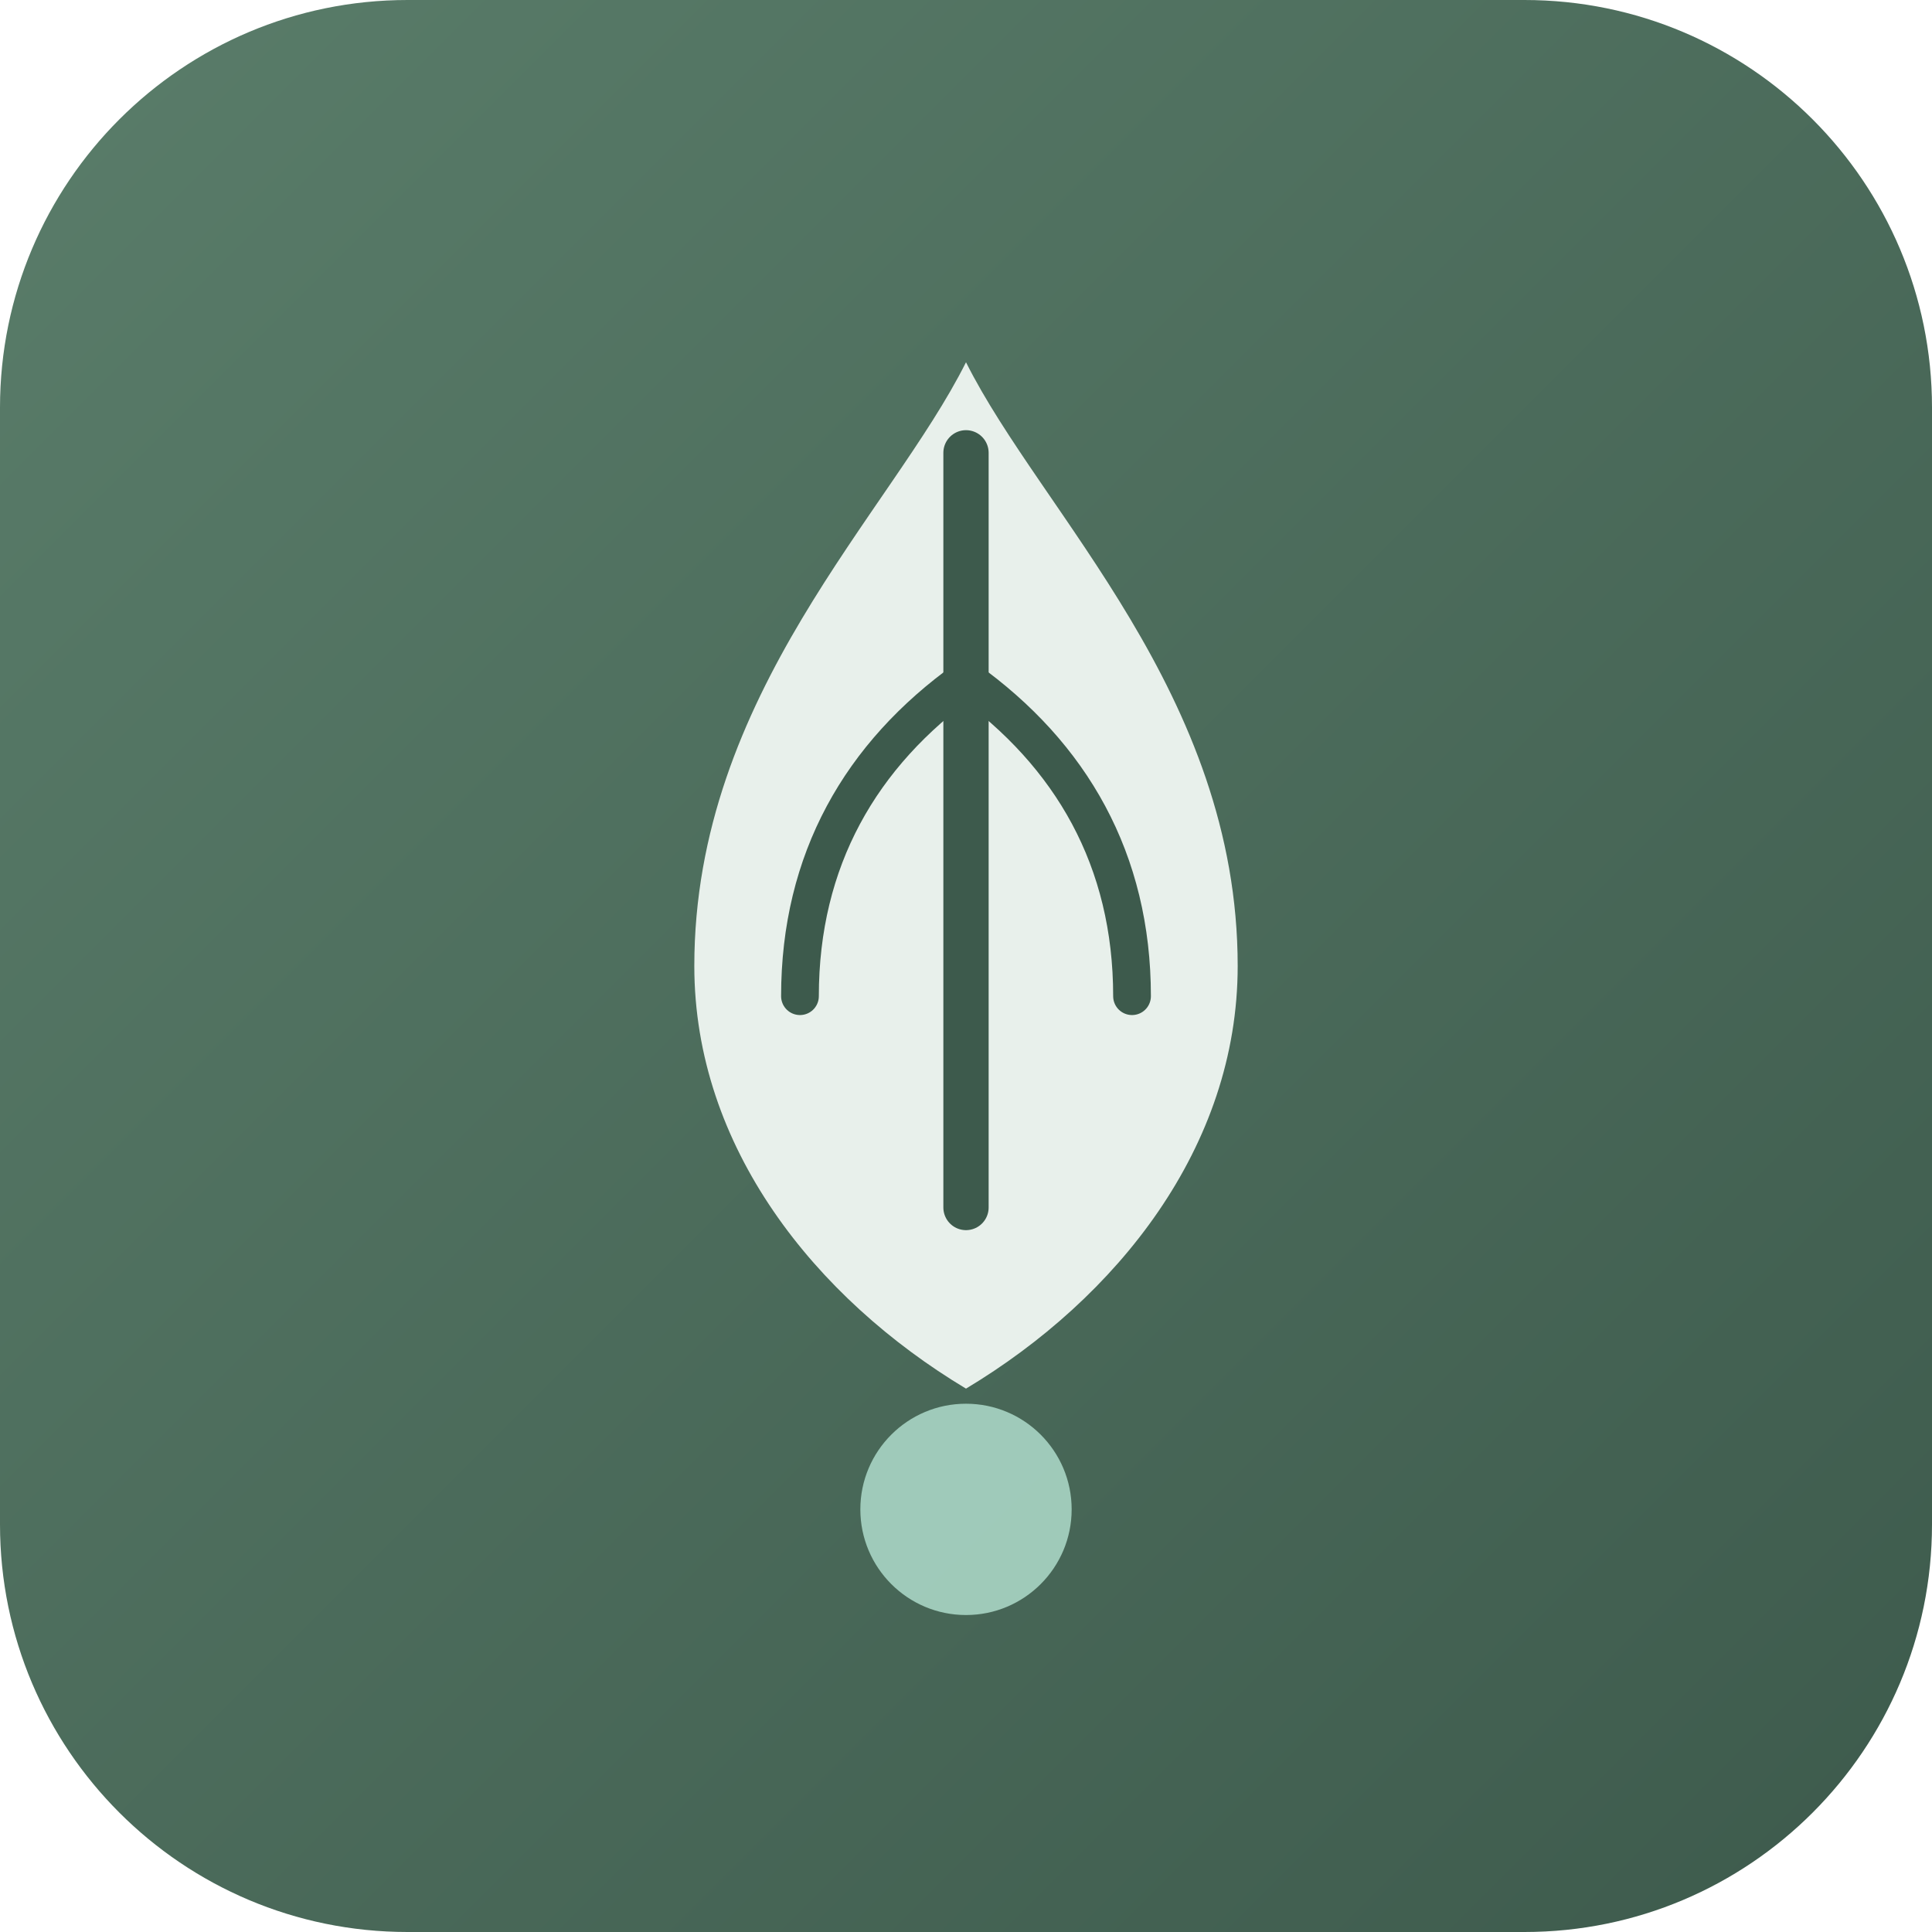
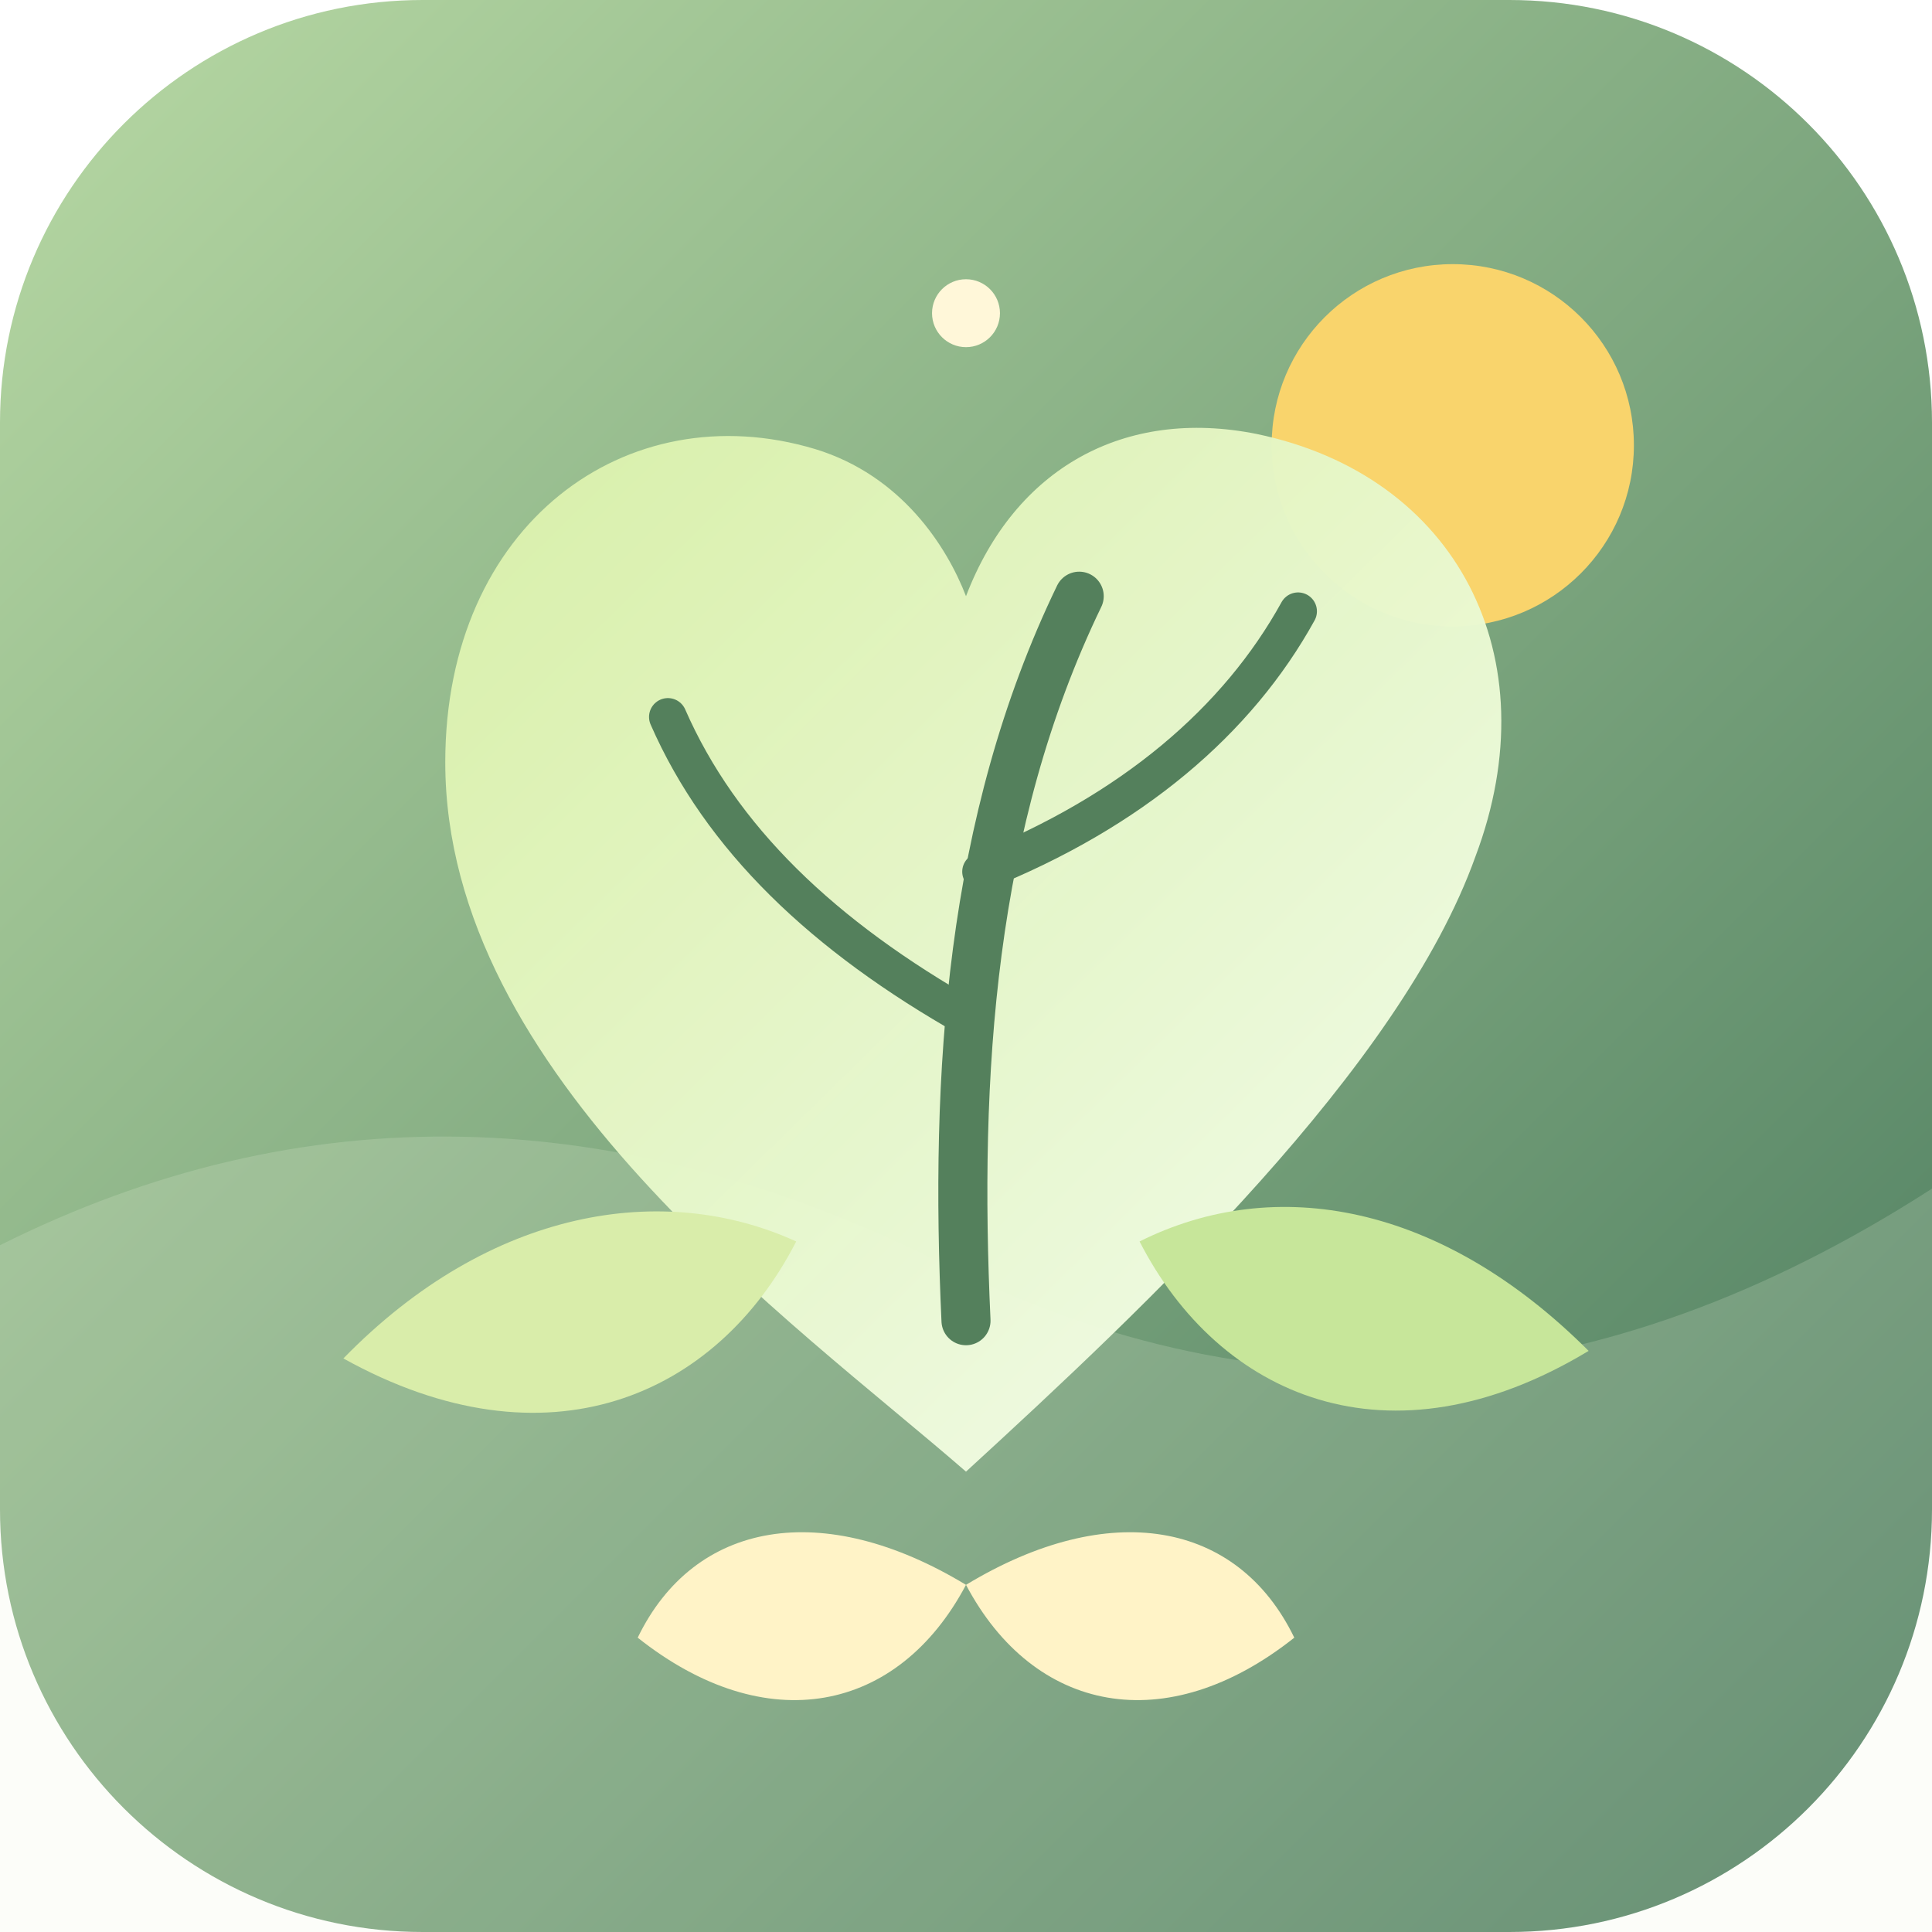
<svg xmlns="http://www.w3.org/2000/svg" viewBox="0 0 512 512">
  <defs>
-     <linearGradient id="bg" x1="0%" y1="0%" x2="100%" y2="100%">
-       <stop offset="0%" stop-color="#5a7d6a" />
-       <stop offset="100%" stop-color="#3d5a4c" />
+     <linearGradient id="bg" x1="0" y1="0" x2="1" y2="1">
+       <stop stop-color="#b8d9a4" />
+       <stop offset="1" stop-color="#47785c" />
+     </linearGradient>
+     <linearGradient id="leaf" x1="0" y1="0" x2="1" y2="1">
+       <stop stop-color="#d8f0a8" />
+       <stop offset="1" stop-color="#f7fff0" />
    </linearGradient>
  </defs>
-   <rect width="512" height="512" rx="108" fill="url(#bg)" />
-   <path fill="#e8f0eb" d="M256 96c-20 40-72 88-72 160 0 48 32 88 72 112 40-24 72-64 72-112 0-72-52-120-72-160z" />
-   <path fill="#3d5a4c" d="M256 120v200" stroke="#3d5a4c" stroke-width="12" stroke-linecap="round" />
-   <path fill="none" stroke="#3d5a4c" stroke-width="10" stroke-linecap="round" d="M256 180c-28 20-44 48-44 84M256 180c28 20 44 48 44 84" />
-   <circle cx="256" cy="400" r="28" fill="#a8d5c4" opacity="0.9" />
+   <rect width="512" height="512" rx="112" fill="url(#bg)" />
+   <circle cx="385" cy="118" r="48" fill="#ffd66b" opacity=".95" />
+   <path d="M0 330 Q120 270 250 335 T512 315 V512 H0Z" fill="#edf6df" opacity=".18" />
+   <path d="M256 390 C210 350 118 285 118 202 C118 139 166 104 216 119 C239 126 251 145 256 158 C269 124 298 108 333 115 C386 126 411 174 391 227 C371 283 304 346 256 390Z" fill="url(#leaf)" opacity=".98" />
+   <path d="M256 350 C253 285 257 218 286 158" fill="none" stroke="#54805c" stroke-width="13" stroke-linecap="round" />
+   <path d="M257 270 C218 248 191 222 177 190 M260 231 C300 215 328 191 344 162" fill="none" stroke="#54805c" stroke-width="10" stroke-linecap="round" />
+   <path d="M91 360 C130 320 176 313 211 329 C190 370 145 390 91 360Z" fill="#d9edaa" />
+   <path d="M421 358 C382 319 338 311 302 329 C323 370 368 390 421 358Z" fill="#c7e69a" />
+   <path d="M256 420 C218 397 184 403 169 434 C203 461 238 454 256 420Z" fill="#fff3c7" />
+   <path d="M256 420 C294 397 328 403 343 434 C309 461 274 454 256 420Z" fill="#fff3c7" />
+   <circle cx="256" cy="83" r="9" fill="#fff7d9" />
</svg>
